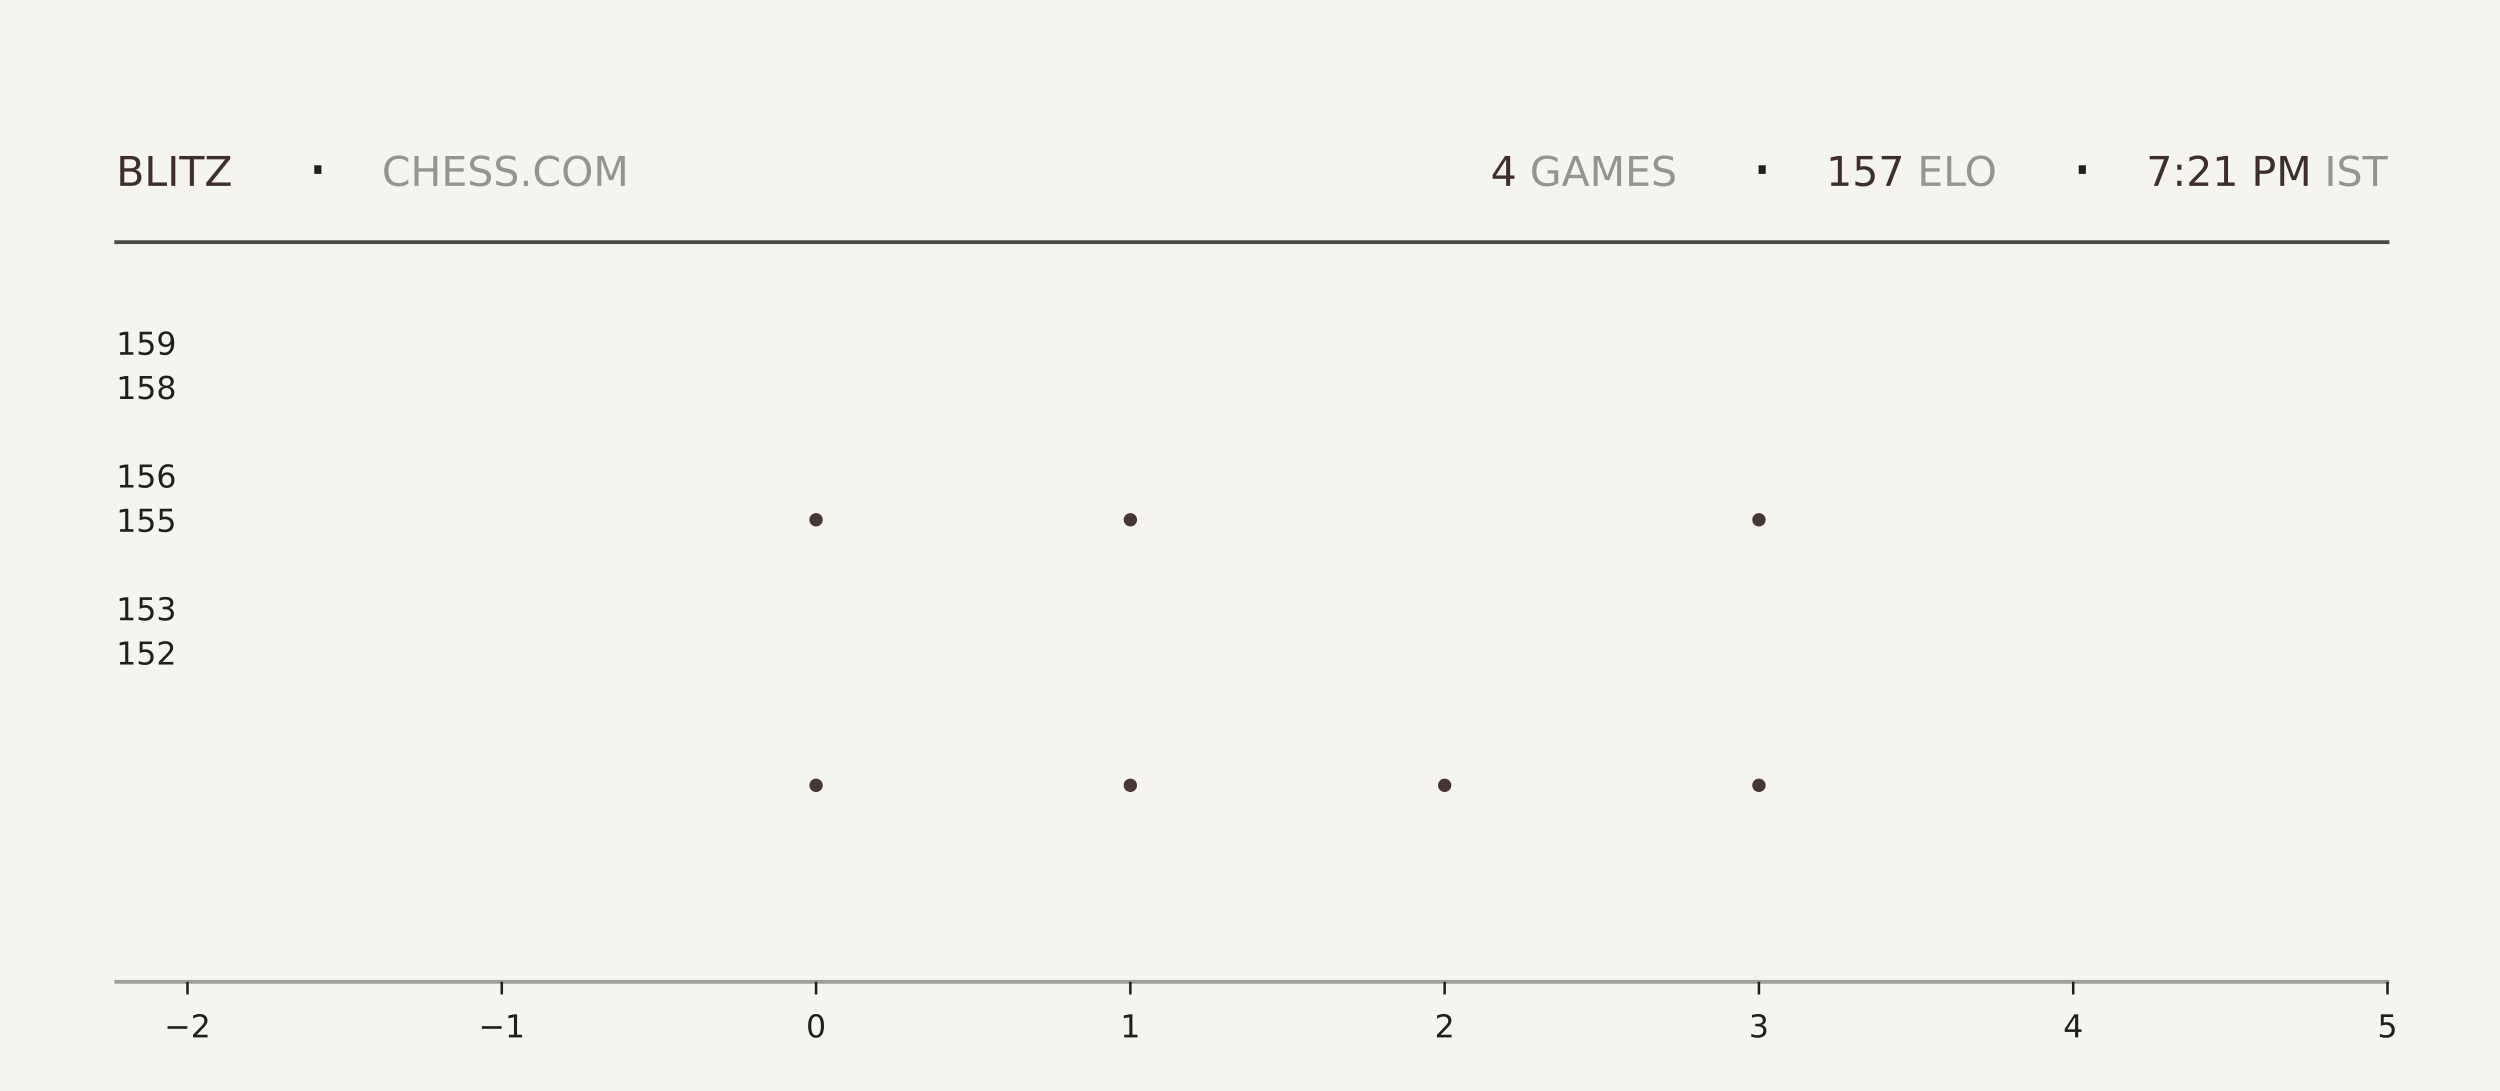
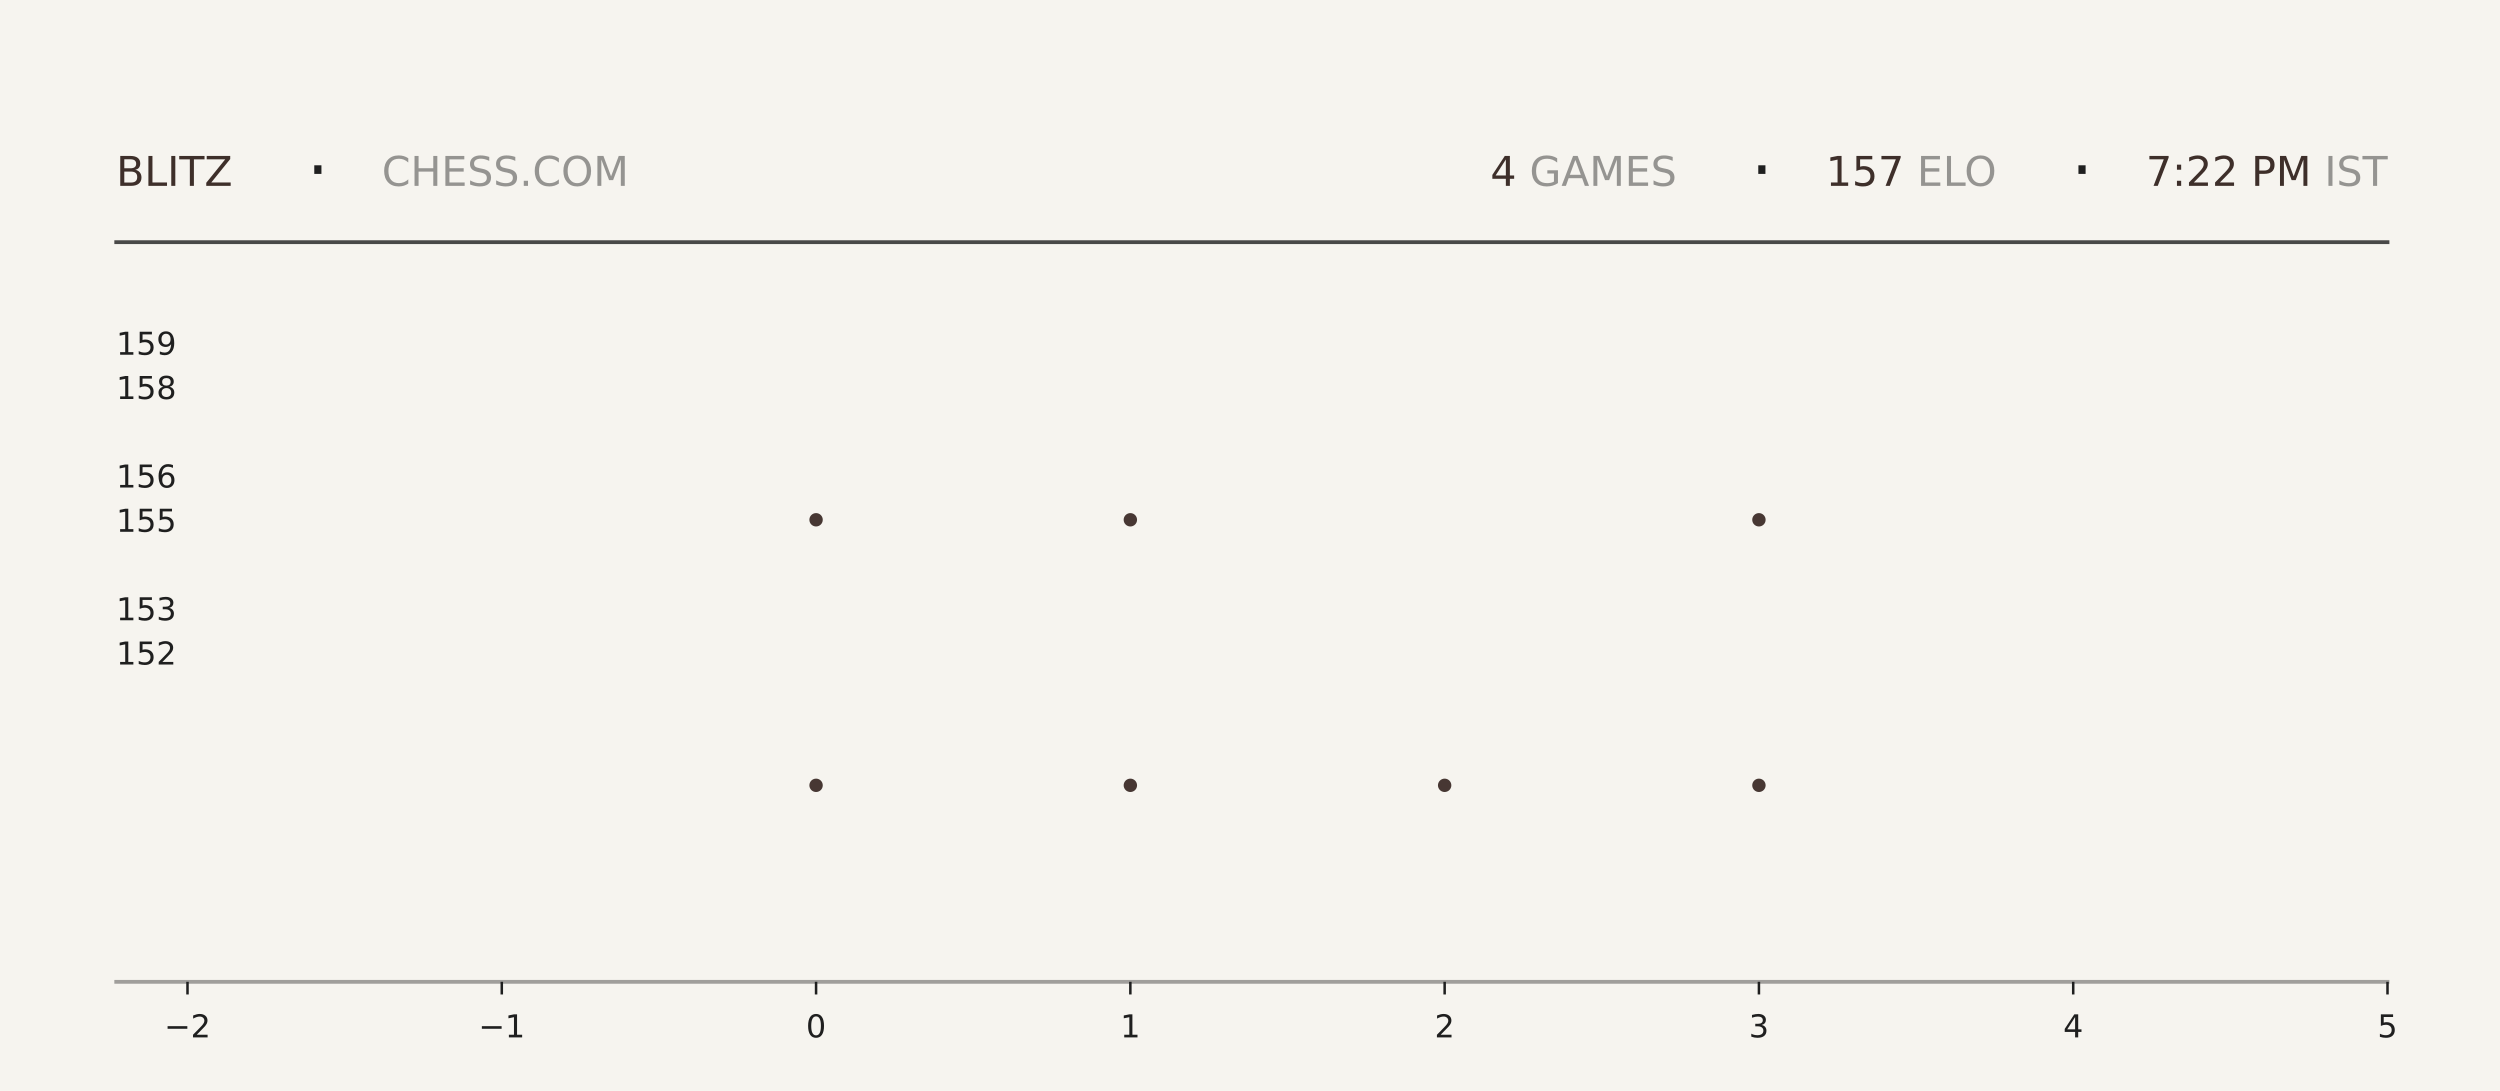
<svg xmlns="http://www.w3.org/2000/svg" xmlns:xlink="http://www.w3.org/1999/xlink" width="792pt" height="345.6pt" viewBox="0 0 792 345.6" version="1.1">
  <defs>
    <style type="text/css">*{stroke-linejoin: round; stroke-linecap: butt}</style>
  </defs>
  <g id="figure_1">
    <g id="patch_1">
      <path d="M 0 345.6  L 792 345.6  L 792 0  L 0 0  z " style="fill: #f6f4ef" />
    </g>
    <g id="axes_1">
      <g id="patch_2">
        <path d="M 59.4 311.04  L 756.36 311.04  L 756.36 103.68  L 59.4 103.68  z " style="fill: #f6f4ef" />
      </g>
      <g id="PathCollection_1">
        <defs>
-           <path id="maf16ed2bc7" d="M 0 2.121  C 0.563 2.121 1.102 1.898 1.5 1.5  C 1.898 1.102 2.121 0.563 2.121 0  C 2.121 -0.563 1.898 -1.102 1.5 -1.5  C 1.102 -1.898 0.563 -2.121 0 -2.121  C -0.563 -2.121 -1.102 -1.898 -1.5 -1.5  C -1.898 -1.102 -2.121 -0.563 -2.121 0  C -2.121 0.563 -1.898 1.102 -1.5 1.5  C -1.102 1.898 -0.563 2.121 0 2.121  z " />
-         </defs>
-         <g clip-path="url(#pd54e4e2ac7)">
-           <use xlink:href="#maf16ed2bc7" x="258.531" y="248.79" style="fill: #3e2f2a; fill-opacity: 0.95" />
-           <use xlink:href="#maf16ed2bc7" x="258.531" y="164.668" style="fill: #3e2f2a; fill-opacity: 0.95" />
+           <path id="m9c070ebcd8" d="M 0 2.121  C 0.563 2.121 1.102 1.898 1.5 1.5  C 1.898 1.102 2.121 0.563 2.121 0  C 2.121 -0.563 1.898 -1.102 1.5 -1.5  C 1.102 -1.898 0.563 -2.121 0 -2.121  C -0.563 -2.121 -1.102 -1.898 -1.5 -1.5  C -1.898 -1.102 -2.121 -0.563 -2.121 0  C -2.121 0.563 -1.898 1.102 -1.5 1.5  C -1.102 1.898 -0.563 2.121 0 2.121  z " />
+         </defs>
+         <g clip-path="url(#p275440dc24)">
+           <use xlink:href="#m9c070ebcd8" x="258.531" y="248.79" style="fill: #3e2f2a; fill-opacity: 0.95" />
+           <use xlink:href="#m9c070ebcd8" x="258.531" y="164.668" style="fill: #3e2f2a; fill-opacity: 0.95" />
        </g>
      </g>
      <g id="PathCollection_2">
-         <g clip-path="url(#pd54e4e2ac7)">
-           <use xlink:href="#maf16ed2bc7" x="358.097" y="248.79" style="fill: #3e2f2a; fill-opacity: 0.95" />
-           <use xlink:href="#maf16ed2bc7" x="358.097" y="164.668" style="fill: #3e2f2a; fill-opacity: 0.95" />
-           <use xlink:href="#maf16ed2bc7" x="358.097" y="80.547" style="fill: #3e2f2a; fill-opacity: 0.95" />
+         <g clip-path="url(#p275440dc24)">
+           <use xlink:href="#m9c070ebcd8" x="358.097" y="248.79" style="fill: #3e2f2a; fill-opacity: 0.95" />
+           <use xlink:href="#m9c070ebcd8" x="358.097" y="164.668" style="fill: #3e2f2a; fill-opacity: 0.95" />
+           <use xlink:href="#m9c070ebcd8" x="358.097" y="80.547" style="fill: #3e2f2a; fill-opacity: 0.95" />
        </g>
      </g>
      <g id="PathCollection_3">
-         <g clip-path="url(#pd54e4e2ac7)">
-           <use xlink:href="#maf16ed2bc7" x="457.663" y="248.79" style="fill: #3e2f2a; fill-opacity: 0.95" />
+         <g clip-path="url(#p275440dc24)">
+           <use xlink:href="#m9c070ebcd8" x="457.663" y="248.79" style="fill: #3e2f2a; fill-opacity: 0.95" />
        </g>
      </g>
      <g id="PathCollection_4">
-         <g clip-path="url(#pd54e4e2ac7)">
-           <use xlink:href="#maf16ed2bc7" x="557.229" y="248.79" style="fill: #3e2f2a; fill-opacity: 0.95" />
-           <use xlink:href="#maf16ed2bc7" x="557.229" y="164.668" style="fill: #3e2f2a; fill-opacity: 0.95" />
-           <use xlink:href="#maf16ed2bc7" x="557.229" y="80.547" style="fill: #3e2f2a; fill-opacity: 0.95" />
+         <g clip-path="url(#p275440dc24)">
+           <use xlink:href="#m9c070ebcd8" x="557.229" y="248.79" style="fill: #3e2f2a; fill-opacity: 0.95" />
+           <use xlink:href="#m9c070ebcd8" x="557.229" y="164.668" style="fill: #3e2f2a; fill-opacity: 0.95" />
+           <use xlink:href="#m9c070ebcd8" x="557.229" y="80.547" style="fill: #3e2f2a; fill-opacity: 0.95" />
        </g>
      </g>
      <g id="matplotlib.axis_1">
        <g id="xtick_1">
          <g id="line2d_1">
            <defs>
-               <path id="m27aca22e05" d="M 0 0  L 0 4  " style="stroke: #1f1f1f; stroke-width: 0.8" />
+               <path id="m95de2055d9" d="M 0 0  L 0 4  " style="stroke: #1f1f1f; stroke-width: 0.8" />
            </defs>
            <g>
-               <use xlink:href="#m27aca22e05" x="59.4" y="311.04" style="fill: #1f1f1f; stroke: #1f1f1f; stroke-width: 0.8" />
+               <use xlink:href="#m95de2055d9" x="59.4" y="311.04" style="fill: #1f1f1f; stroke: #1f1f1f; stroke-width: 0.8" />
            </g>
          </g>
          <g id="text_1">
            <g style="fill: #1f1f1f" transform="translate(52.02891 328.6384) scale(0.1 -0.1)">
              <defs>
                <path id="DejaVuSans-2212" d="M 678 2272  L 4684 2272  L 4684 1741  L 678 1741  L 678 2272  z " transform="scale(0.015625)" />
                <path id="DejaVuSans-32" d="M 1228 531  L 3431 531  L 3431 0  L 469 0  L 469 531  Q 828 903 1448 1529  Q 2069 2156 2228 2338  Q 2531 2678 2651 2914  Q 2772 3150 2772 3378  Q 2772 3750 2511 3984  Q 2250 4219 1831 4219  Q 1534 4219 1204 4116  Q 875 4013 500 3803  L 500 4441  Q 881 4594 1212 4672  Q 1544 4750 1819 4750  Q 2544 4750 2975 4387  Q 3406 4025 3406 3419  Q 3406 3131 3298 2873  Q 3191 2616 2906 2266  Q 2828 2175 2409 1742  Q 1991 1309 1228 531  z " transform="scale(0.015625)" />
              </defs>
              <use xlink:href="#DejaVuSans-2212" />
              <use xlink:href="#DejaVuSans-32" transform="translate(83.78906 0)" />
            </g>
          </g>
        </g>
        <g id="xtick_2">
          <g id="line2d_2">
            <g>
-               <use xlink:href="#m27aca22e05" x="158.966" y="311.04" style="fill: #1f1f1f; stroke: #1f1f1f; stroke-width: 0.8" />
+               <use xlink:href="#m95de2055d9" x="158.966" y="311.04" style="fill: #1f1f1f; stroke: #1f1f1f; stroke-width: 0.8" />
            </g>
          </g>
          <g id="text_2">
            <g style="fill: #1f1f1f" transform="translate(151.5946 328.6384) scale(0.1 -0.1)">
              <defs>
                <path id="DejaVuSans-31" d="M 794 531  L 1825 531  L 1825 4091  L 703 3866  L 703 4441  L 1819 4666  L 2450 4666  L 2450 531  L 3481 531  L 3481 0  L 794 0  L 794 531  z " transform="scale(0.015625)" />
              </defs>
              <use xlink:href="#DejaVuSans-2212" />
              <use xlink:href="#DejaVuSans-31" transform="translate(83.78906 0)" />
            </g>
          </g>
        </g>
        <g id="xtick_3">
          <g id="line2d_3">
            <g>
-               <use xlink:href="#m27aca22e05" x="258.531" y="311.04" style="fill: #1f1f1f; stroke: #1f1f1f; stroke-width: 0.8" />
+               <use xlink:href="#m95de2055d9" x="258.531" y="311.04" style="fill: #1f1f1f; stroke: #1f1f1f; stroke-width: 0.8" />
            </g>
          </g>
          <g id="text_3">
            <g style="fill: #1f1f1f" transform="translate(255.3502 328.6384) scale(0.1 -0.1)">
              <defs>
                <path id="DejaVuSans-30" d="M 2034 4250  Q 1547 4250 1301 3770  Q 1056 3291 1056 2328  Q 1056 1369 1301 889  Q 1547 409 2034 409  Q 2525 409 2770 889  Q 3016 1369 3016 2328  Q 3016 3291 2770 3770  Q 2525 4250 2034 4250  z M 2034 4750  Q 2819 4750 3233 4129  Q 3647 3509 3647 2328  Q 3647 1150 3233 529  Q 2819 -91 2034 -91  Q 1250 -91 836 529  Q 422 1150 422 2328  Q 422 3509 836 4129  Q 1250 4750 2034 4750  z " transform="scale(0.015625)" />
              </defs>
              <use xlink:href="#DejaVuSans-30" />
            </g>
          </g>
        </g>
        <g id="xtick_4">
          <g id="line2d_4">
            <g>
-               <use xlink:href="#m27aca22e05" x="358.097" y="311.04" style="fill: #1f1f1f; stroke: #1f1f1f; stroke-width: 0.8" />
+               <use xlink:href="#m95de2055d9" x="358.097" y="311.04" style="fill: #1f1f1f; stroke: #1f1f1f; stroke-width: 0.8" />
            </g>
          </g>
          <g id="text_4">
            <g style="fill: #1f1f1f" transform="translate(354.9159 328.6384) scale(0.1 -0.1)">
              <use xlink:href="#DejaVuSans-31" />
            </g>
          </g>
        </g>
        <g id="xtick_5">
          <g id="line2d_5">
            <g>
-               <use xlink:href="#m27aca22e05" x="457.663" y="311.04" style="fill: #1f1f1f; stroke: #1f1f1f; stroke-width: 0.8" />
+               <use xlink:href="#m95de2055d9" x="457.663" y="311.04" style="fill: #1f1f1f; stroke: #1f1f1f; stroke-width: 0.8" />
            </g>
          </g>
          <g id="text_5">
            <g style="fill: #1f1f1f" transform="translate(454.4816 328.6384) scale(0.1 -0.1)">
              <use xlink:href="#DejaVuSans-32" />
            </g>
          </g>
        </g>
        <g id="xtick_6">
          <g id="line2d_6">
            <g>
-               <use xlink:href="#m27aca22e05" x="557.229" y="311.04" style="fill: #1f1f1f; stroke: #1f1f1f; stroke-width: 0.8" />
+               <use xlink:href="#m95de2055d9" x="557.229" y="311.04" style="fill: #1f1f1f; stroke: #1f1f1f; stroke-width: 0.8" />
            </g>
          </g>
          <g id="text_6">
            <g style="fill: #1f1f1f" transform="translate(554.0473 328.6384) scale(0.1 -0.1)">
              <defs>
                <path id="DejaVuSans-33" d="M 2597 2516  Q 3050 2419 3304 2112  Q 3559 1806 3559 1356  Q 3559 666 3084 287  Q 2609 -91 1734 -91  Q 1441 -91 1130 -33  Q 819 25 488 141  L 488 750  Q 750 597 1062 519  Q 1375 441 1716 441  Q 2309 441 2620 675  Q 2931 909 2931 1356  Q 2931 1769 2642 2001  Q 2353 2234 1838 2234  L 1294 2234  L 1294 2753  L 1863 2753  Q 2328 2753 2575 2939  Q 2822 3125 2822 3475  Q 2822 3834 2567 4026  Q 2313 4219 1838 4219  Q 1578 4219 1281 4162  Q 984 4106 628 3988  L 628 4550  Q 988 4650 1302 4700  Q 1616 4750 1894 4750  Q 2613 4750 3031 4423  Q 3450 4097 3450 3541  Q 3450 3153 3228 2886  Q 3006 2619 2597 2516  z " transform="scale(0.015625)" />
              </defs>
              <use xlink:href="#DejaVuSans-33" />
            </g>
          </g>
        </g>
        <g id="xtick_7">
          <g id="line2d_7">
            <g>
-               <use xlink:href="#m27aca22e05" x="656.794" y="311.04" style="fill: #1f1f1f; stroke: #1f1f1f; stroke-width: 0.8" />
+               <use xlink:href="#m95de2055d9" x="656.794" y="311.04" style="fill: #1f1f1f; stroke: #1f1f1f; stroke-width: 0.8" />
            </g>
          </g>
          <g id="text_7">
            <g style="fill: #1f1f1f" transform="translate(653.613 328.6384) scale(0.1 -0.1)">
              <defs>
                <path id="DejaVuSans-34" d="M 2419 4116  L 825 1625  L 2419 1625  L 2419 4116  z M 2253 4666  L 3047 4666  L 3047 1625  L 3713 1625  L 3713 1100  L 3047 1100  L 3047 0  L 2419 0  L 2419 1100  L 313 1100  L 313 1709  L 2253 4666  z " transform="scale(0.015625)" />
              </defs>
              <use xlink:href="#DejaVuSans-34" />
            </g>
          </g>
        </g>
        <g id="xtick_8">
          <g id="line2d_8">
            <g>
-               <use xlink:href="#m27aca22e05" x="756.36" y="311.04" style="fill: #1f1f1f; stroke: #1f1f1f; stroke-width: 0.8" />
+               <use xlink:href="#m95de2055d9" x="756.36" y="311.04" style="fill: #1f1f1f; stroke: #1f1f1f; stroke-width: 0.8" />
            </g>
          </g>
          <g id="text_8">
            <g style="fill: #1f1f1f" transform="translate(753.1788 328.6384) scale(0.1 -0.1)">
              <defs>
                <path id="DejaVuSans-35" d="M 691 4666  L 3169 4666  L 3169 4134  L 1269 4134  L 1269 2991  Q 1406 3038 1543 3061  Q 1681 3084 1819 3084  Q 2600 3084 3056 2656  Q 3513 2228 3513 1497  Q 3513 744 3044 326  Q 2575 -91 1722 -91  Q 1428 -91 1123 -41  Q 819 9 494 109  L 494 744  Q 775 591 1075 516  Q 1375 441 1709 441  Q 2250 441 2565 725  Q 2881 1009 2881 1497  Q 2881 1984 2565 2268  Q 2250 2553 1709 2553  Q 1456 2553 1204 2497  Q 953 2441 691 2322  L 691 4666  z " transform="scale(0.015625)" />
              </defs>
              <use xlink:href="#DejaVuSans-35" />
            </g>
          </g>
        </g>
      </g>
      <g id="matplotlib.axis_2">
        <g id="ytick_1">
          <g id="line2d_9" />
          <g id="text_9">
            <g style="fill: #1f1f1f" transform="translate(36.8125 210.5283) scale(0.1 -0.1)">
              <use xlink:href="#DejaVuSans-31" />
              <use xlink:href="#DejaVuSans-35" transform="translate(63.62305 0)" />
              <use xlink:href="#DejaVuSans-32" transform="translate(127.2461 0)" />
            </g>
          </g>
        </g>
        <g id="ytick_2">
          <g id="line2d_10" />
          <g id="text_10">
            <g style="fill: #1f1f1f" transform="translate(36.8125 196.508) scale(0.1 -0.1)">
              <use xlink:href="#DejaVuSans-31" />
              <use xlink:href="#DejaVuSans-35" transform="translate(63.62305 0)" />
              <use xlink:href="#DejaVuSans-33" transform="translate(127.2461 0)" />
            </g>
          </g>
        </g>
        <g id="ytick_3">
          <g id="line2d_11" />
          <g id="text_11">
            <g style="fill: #1f1f1f" transform="translate(36.8125 168.4675) scale(0.1 -0.1)">
              <use xlink:href="#DejaVuSans-31" />
              <use xlink:href="#DejaVuSans-35" transform="translate(63.62305 0)" />
              <use xlink:href="#DejaVuSans-35" transform="translate(127.2461 0)" />
            </g>
          </g>
        </g>
        <g id="ytick_4">
          <g id="line2d_12" />
          <g id="text_12">
            <g style="fill: #1f1f1f" transform="translate(36.8125 154.4472) scale(0.1 -0.1)">
              <defs>
                <path id="DejaVuSans-36" d="M 2113 2584  Q 1688 2584 1439 2293  Q 1191 2003 1191 1497  Q 1191 994 1439 701  Q 1688 409 2113 409  Q 2538 409 2786 701  Q 3034 994 3034 1497  Q 3034 2003 2786 2293  Q 2538 2584 2113 2584  z M 3366 4563  L 3366 3988  Q 3128 4100 2886 4159  Q 2644 4219 2406 4219  Q 1781 4219 1451 3797  Q 1122 3375 1075 2522  Q 1259 2794 1537 2939  Q 1816 3084 2150 3084  Q 2853 3084 3261 2657  Q 3669 2231 3669 1497  Q 3669 778 3244 343  Q 2819 -91 2113 -91  Q 1303 -91 875 529  Q 447 1150 447 2328  Q 447 3434 972 4092  Q 1497 4750 2381 4750  Q 2619 4750 2861 4703  Q 3103 4656 3366 4563  z " transform="scale(0.015625)" />
              </defs>
              <use xlink:href="#DejaVuSans-31" />
              <use xlink:href="#DejaVuSans-35" transform="translate(63.62305 0)" />
              <use xlink:href="#DejaVuSans-36" transform="translate(127.2461 0)" />
            </g>
          </g>
        </g>
        <g id="ytick_5">
          <g id="line2d_13" />
          <g id="text_13">
            <g style="fill: #1f1f1f" transform="translate(36.8125 126.4066) scale(0.1 -0.1)">
              <defs>
                <path id="DejaVuSans-38" d="M 2034 2216  Q 1584 2216 1326 1975  Q 1069 1734 1069 1313  Q 1069 891 1326 650  Q 1584 409 2034 409  Q 2484 409 2743 651  Q 3003 894 3003 1313  Q 3003 1734 2745 1975  Q 2488 2216 2034 2216  z M 1403 2484  Q 997 2584 770 2862  Q 544 3141 544 3541  Q 544 4100 942 4425  Q 1341 4750 2034 4750  Q 2731 4750 3128 4425  Q 3525 4100 3525 3541  Q 3525 3141 3298 2862  Q 3072 2584 2669 2484  Q 3125 2378 3379 2068  Q 3634 1759 3634 1313  Q 3634 634 3220 271  Q 2806 -91 2034 -91  Q 1263 -91 848 271  Q 434 634 434 1313  Q 434 1759 690 2068  Q 947 2378 1403 2484  z M 1172 3481  Q 1172 3119 1398 2916  Q 1625 2713 2034 2713  Q 2441 2713 2670 2916  Q 2900 3119 2900 3481  Q 2900 3844 2670 4047  Q 2441 4250 2034 4250  Q 1625 4250 1398 4047  Q 1172 3844 1172 3481  z " transform="scale(0.015625)" />
              </defs>
              <use xlink:href="#DejaVuSans-31" />
              <use xlink:href="#DejaVuSans-35" transform="translate(63.62305 0)" />
              <use xlink:href="#DejaVuSans-38" transform="translate(127.2461 0)" />
            </g>
          </g>
        </g>
        <g id="ytick_6">
          <g id="line2d_14" />
          <g id="text_14">
            <g style="fill: #1f1f1f" transform="translate(36.8125 112.3863) scale(0.1 -0.1)">
              <defs>
                <path id="DejaVuSans-39" d="M 703 97  L 703 672  Q 941 559 1184 500  Q 1428 441 1663 441  Q 2288 441 2617 861  Q 2947 1281 2994 2138  Q 2813 1869 2534 1725  Q 2256 1581 1919 1581  Q 1219 1581 811 2004  Q 403 2428 403 3163  Q 403 3881 828 4315  Q 1253 4750 1959 4750  Q 2769 4750 3195 4129  Q 3622 3509 3622 2328  Q 3622 1225 3098 567  Q 2575 -91 1691 -91  Q 1453 -91 1209 -44  Q 966 3 703 97  z M 1959 2075  Q 2384 2075 2632 2365  Q 2881 2656 2881 3163  Q 2881 3666 2632 3958  Q 2384 4250 1959 4250  Q 1534 4250 1286 3958  Q 1038 3666 1038 3163  Q 1038 2656 1286 2365  Q 1534 2075 1959 2075  z " transform="scale(0.015625)" />
              </defs>
              <use xlink:href="#DejaVuSans-31" />
              <use xlink:href="#DejaVuSans-35" transform="translate(63.62305 0)" />
              <use xlink:href="#DejaVuSans-39" transform="translate(127.2461 0)" />
            </g>
          </g>
        </g>
      </g>
    </g>
    <g id="line2d_15">
      <path d="M 36.82 76.723  L 756.36 76.723  " style="fill: none; stroke: #1f1f1f; stroke-opacity: 0.8; stroke-width: 1.2; stroke-linecap: square" />
    </g>
    <g id="line2d_16">
      <path d="M 36.82 311.04  L 756.36 311.04  " style="fill: none; stroke: #1f1f1f; stroke-opacity: 0.4; stroke-width: 1.2; stroke-linecap: square" />
    </g>
    <g id="text_15">
      <g style="fill: #3e2f2a" transform="translate(36.82 58.88319) scale(0.13 -0.13)">
        <defs>
          <path id="DejaVuSans-42" d="M 1259 2228  L 1259 519  L 2272 519  Q 2781 519 3026 730  Q 3272 941 3272 1375  Q 3272 1813 3026 2020  Q 2781 2228 2272 2228  L 1259 2228  z M 1259 4147  L 1259 2741  L 2194 2741  Q 2656 2741 2882 2914  Q 3109 3088 3109 3444  Q 3109 3797 2882 3972  Q 2656 4147 2194 4147  L 1259 4147  z M 628 4666  L 2241 4666  Q 2963 4666 3353 4366  Q 3744 4066 3744 3513  Q 3744 3084 3544 2831  Q 3344 2578 2956 2516  Q 3422 2416 3680 2098  Q 3938 1781 3938 1306  Q 3938 681 3513 340  Q 3088 0 2303 0  L 628 0  L 628 4666  z " transform="scale(0.015625)" />
          <path id="DejaVuSans-4c" d="M 628 4666  L 1259 4666  L 1259 531  L 3531 531  L 3531 0  L 628 0  L 628 4666  z " transform="scale(0.015625)" />
          <path id="DejaVuSans-49" d="M 628 4666  L 1259 4666  L 1259 0  L 628 0  L 628 4666  z " transform="scale(0.015625)" />
          <path id="DejaVuSans-54" d="M -19 4666  L 3928 4666  L 3928 4134  L 2272 4134  L 2272 0  L 1638 0  L 1638 4134  L -19 4134  L -19 4666  z " transform="scale(0.015625)" />
          <path id="DejaVuSans-5a" d="M 359 4666  L 4025 4666  L 4025 4184  L 1075 531  L 4097 531  L 4097 0  L 288 0  L 288 481  L 3238 4134  L 359 4134  L 359 4666  z " transform="scale(0.015625)" />
        </defs>
        <use xlink:href="#DejaVuSans-42" />
        <use xlink:href="#DejaVuSans-4c" transform="translate(68.60352 0)" />
        <use xlink:href="#DejaVuSans-49" transform="translate(124.3164 0)" />
        <use xlink:href="#DejaVuSans-54" transform="translate(153.8086 0)" />
        <use xlink:href="#DejaVuSans-5a" transform="translate(214.8926 0)" />
      </g>
    </g>
    <g id="text_16">
      <g style="fill: #1f1f1f" transform="translate(97.21 61.36662) scale(0.22 -0.22)">
        <defs>
          <path id="DejaVuSans-b7" d="M 684 2619  L 1344 2619  L 1344 1825  L 684 1825  L 684 2619  z " transform="scale(0.015625)" />
        </defs>
        <use xlink:href="#DejaVuSans-b7" />
      </g>
    </g>
    <g id="text_17">
      <g style="fill: #1f1f1f; opacity: 0.45" transform="translate(120.97 58.88319) scale(0.13 -0.13)">
        <defs>
          <path id="DejaVuSans-43" d="M 4122 4306  L 4122 3641  Q 3803 3938 3442 4084  Q 3081 4231 2675 4231  Q 1875 4231 1450 3742  Q 1025 3253 1025 2328  Q 1025 1406 1450 917  Q 1875 428 2675 428  Q 3081 428 3442 575  Q 3803 722 4122 1019  L 4122 359  Q 3791 134 3420 21  Q 3050 -91 2638 -91  Q 1578 -91 968 557  Q 359 1206 359 2328  Q 359 3453 968 4101  Q 1578 4750 2638 4750  Q 3056 4750 3426 4639  Q 3797 4528 4122 4306  z " transform="scale(0.015625)" />
          <path id="DejaVuSans-48" d="M 628 4666  L 1259 4666  L 1259 2753  L 3553 2753  L 3553 4666  L 4184 4666  L 4184 0  L 3553 0  L 3553 2222  L 1259 2222  L 1259 0  L 628 0  L 628 4666  z " transform="scale(0.015625)" />
          <path id="DejaVuSans-45" d="M 628 4666  L 3578 4666  L 3578 4134  L 1259 4134  L 1259 2753  L 3481 2753  L 3481 2222  L 1259 2222  L 1259 531  L 3634 531  L 3634 0  L 628 0  L 628 4666  z " transform="scale(0.015625)" />
          <path id="DejaVuSans-53" d="M 3425 4513  L 3425 3897  Q 3066 4069 2747 4153  Q 2428 4238 2131 4238  Q 1616 4238 1336 4038  Q 1056 3838 1056 3469  Q 1056 3159 1242 3001  Q 1428 2844 1947 2747  L 2328 2669  Q 3034 2534 3370 2195  Q 3706 1856 3706 1288  Q 3706 609 3251 259  Q 2797 -91 1919 -91  Q 1588 -91 1214 -16  Q 841 59 441 206  L 441 856  Q 825 641 1194 531  Q 1563 422 1919 422  Q 2459 422 2753 634  Q 3047 847 3047 1241  Q 3047 1584 2836 1778  Q 2625 1972 2144 2069  L 1759 2144  Q 1053 2284 737 2584  Q 422 2884 422 3419  Q 422 4038 858 4394  Q 1294 4750 2059 4750  Q 2388 4750 2728 4690  Q 3069 4631 3425 4513  z " transform="scale(0.015625)" />
          <path id="DejaVuSans-2e" d="M 684 794  L 1344 794  L 1344 0  L 684 0  L 684 794  z " transform="scale(0.015625)" />
          <path id="DejaVuSans-4f" d="M 2522 4238  Q 1834 4238 1429 3725  Q 1025 3213 1025 2328  Q 1025 1447 1429 934  Q 1834 422 2522 422  Q 3209 422 3611 934  Q 4013 1447 4013 2328  Q 4013 3213 3611 3725  Q 3209 4238 2522 4238  z M 2522 4750  Q 3503 4750 4090 4092  Q 4678 3434 4678 2328  Q 4678 1225 4090 567  Q 3503 -91 2522 -91  Q 1538 -91 948 565  Q 359 1222 359 2328  Q 359 3434 948 4092  Q 1538 4750 2522 4750  z " transform="scale(0.015625)" />
          <path id="DejaVuSans-4d" d="M 628 4666  L 1569 4666  L 2759 1491  L 3956 4666  L 4897 4666  L 4897 0  L 4281 0  L 4281 4097  L 3078 897  L 2444 897  L 1241 4097  L 1241 0  L 628 0  L 628 4666  z " transform="scale(0.015625)" />
        </defs>
        <use xlink:href="#DejaVuSans-43" />
        <use xlink:href="#DejaVuSans-48" transform="translate(69.82422 0)" />
        <use xlink:href="#DejaVuSans-45" transform="translate(145.0195 0)" />
        <use xlink:href="#DejaVuSans-53" transform="translate(208.2031 0)" />
        <use xlink:href="#DejaVuSans-53" transform="translate(271.6797 0)" />
        <use xlink:href="#DejaVuSans-2e" transform="translate(335.1562 0)" />
        <use xlink:href="#DejaVuSans-43" transform="translate(366.9434 0)" />
        <use xlink:href="#DejaVuSans-4f" transform="translate(436.7676 0)" />
        <use xlink:href="#DejaVuSans-4d" transform="translate(515.4785 0)" />
      </g>
    </g>
    <g id="text_18">
-       <g style="fill: #3e2f2a" transform="translate(472.23 58.88319) scale(0.13 -0.13)">
+       <g style="fill: #3e2f2a" transform="translate(472.14 58.88319) scale(0.13 -0.13)">
        <use xlink:href="#DejaVuSans-34" />
      </g>
    </g>
    <g id="text_19">
-       <g style="fill: #1f1f1f; opacity: 0.45" transform="translate(480.51 58.88319) scale(0.13 -0.13)">
+       <g style="fill: #1f1f1f; opacity: 0.45" transform="translate(480.42 58.88319) scale(0.13 -0.13)">
        <defs>
          <path id="DejaVuSans-20" transform="scale(0.015625)" />
          <path id="DejaVuSans-47" d="M 3809 666  L 3809 1919  L 2778 1919  L 2778 2438  L 4434 2438  L 4434 434  Q 4069 175 3628 42  Q 3188 -91 2688 -91  Q 1594 -91 976 548  Q 359 1188 359 2328  Q 359 3472 976 4111  Q 1594 4750 2688 4750  Q 3144 4750 3555 4637  Q 3966 4525 4313 4306  L 4313 3634  Q 3963 3931 3569 4081  Q 3175 4231 2741 4231  Q 1884 4231 1454 3753  Q 1025 3275 1025 2328  Q 1025 1384 1454 906  Q 1884 428 2741 428  Q 3075 428 3337 486  Q 3600 544 3809 666  z " transform="scale(0.015625)" />
          <path id="DejaVuSans-41" d="M 2188 4044  L 1331 1722  L 3047 1722  L 2188 4044  z M 1831 4666  L 2547 4666  L 4325 0  L 3669 0  L 3244 1197  L 1141 1197  L 716 0  L 50 0  L 1831 4666  z " transform="scale(0.015625)" />
        </defs>
        <use xlink:href="#DejaVuSans-20" />
        <use xlink:href="#DejaVuSans-47" transform="translate(31.78711 0)" />
        <use xlink:href="#DejaVuSans-41" transform="translate(109.2773 0)" />
        <use xlink:href="#DejaVuSans-4d" transform="translate(177.6855 0)" />
        <use xlink:href="#DejaVuSans-45" transform="translate(263.9648 0)" />
        <use xlink:href="#DejaVuSans-53" transform="translate(327.1484 0)" />
      </g>
    </g>
    <g id="text_20">
-       <g style="fill: #1f1f1f" transform="translate(554.76 61.36662) scale(0.22 -0.22)">
+       <g style="fill: #1f1f1f" transform="translate(554.67 61.36662) scale(0.22 -0.22)">
        <use xlink:href="#DejaVuSans-b7" />
      </g>
    </g>
    <g id="text_21">
-       <g style="fill: #3e2f2a" transform="translate(578.52 58.88319) scale(0.13 -0.13)">
+       <g style="fill: #3e2f2a" transform="translate(578.43 58.88319) scale(0.13 -0.13)">
        <defs>
          <path id="DejaVuSans-37" d="M 525 4666  L 3525 4666  L 3525 4397  L 1831 0  L 1172 0  L 2766 4134  L 525 4134  L 525 4666  z " transform="scale(0.015625)" />
        </defs>
        <use xlink:href="#DejaVuSans-31" />
        <use xlink:href="#DejaVuSans-35" transform="translate(63.62305 0)" />
        <use xlink:href="#DejaVuSans-37" transform="translate(127.2461 0)" />
      </g>
    </g>
    <g id="text_22">
-       <g style="fill: #1f1f1f; opacity: 0.45" transform="translate(603.27 58.88319) scale(0.13 -0.13)">
+       <g style="fill: #1f1f1f; opacity: 0.45" transform="translate(603.18 58.88319) scale(0.13 -0.13)">
        <use xlink:href="#DejaVuSans-20" />
        <use xlink:href="#DejaVuSans-45" transform="translate(31.78711 0)" />
        <use xlink:href="#DejaVuSans-4c" transform="translate(94.9707 0)" />
        <use xlink:href="#DejaVuSans-4f" transform="translate(147.0586 0)" />
      </g>
    </g>
    <g id="text_23">
-       <g style="fill: #1f1f1f" transform="translate(656.19 61.36662) scale(0.22 -0.22)">
+       <g style="fill: #1f1f1f" transform="translate(656.1 61.36662) scale(0.22 -0.22)">
        <use xlink:href="#DejaVuSans-b7" />
      </g>
    </g>
    <g id="text_24">
-       <g style="fill: #3e2f2a" transform="translate(679.95 58.88319) scale(0.13 -0.13)">
+       <g style="fill: #3e2f2a" transform="translate(679.86 58.88319) scale(0.13 -0.13)">
        <defs>
          <path id="DejaVuSans-3a" d="M 750 794  L 1409 794  L 1409 0  L 750 0  L 750 794  z M 750 3309  L 1409 3309  L 1409 2516  L 750 2516  L 750 3309  z " transform="scale(0.015625)" />
          <path id="DejaVuSans-50" d="M 1259 4147  L 1259 2394  L 2053 2394  Q 2494 2394 2734 2622  Q 2975 2850 2975 3272  Q 2975 3691 2734 3919  Q 2494 4147 2053 4147  L 1259 4147  z M 628 4666  L 2053 4666  Q 2838 4666 3239 4311  Q 3641 3956 3641 3272  Q 3641 2581 3239 2228  Q 2838 1875 2053 1875  L 1259 1875  L 1259 0  L 628 0  L 628 4666  z " transform="scale(0.015625)" />
        </defs>
        <use xlink:href="#DejaVuSans-37" />
        <use xlink:href="#DejaVuSans-3a" transform="translate(63.62305 0)" />
        <use xlink:href="#DejaVuSans-32" transform="translate(97.31445 0)" />
-         <use xlink:href="#DejaVuSans-31" transform="translate(160.9375 0)" />
+         <use xlink:href="#DejaVuSans-32" transform="translate(160.9375 0)" />
        <use xlink:href="#DejaVuSans-20" transform="translate(224.5605 0)" />
        <use xlink:href="#DejaVuSans-50" transform="translate(256.3477 0)" />
        <use xlink:href="#DejaVuSans-4d" transform="translate(316.6504 0)" />
      </g>
    </g>
    <g id="text_25">
      <g style="fill: #1f1f1f; opacity: 0.45" transform="translate(732.24 58.88319) scale(0.13 -0.13)">
        <use xlink:href="#DejaVuSans-20" />
        <use xlink:href="#DejaVuSans-49" transform="translate(31.78711 0)" />
        <use xlink:href="#DejaVuSans-53" transform="translate(61.2793 0)" />
        <use xlink:href="#DejaVuSans-54" transform="translate(124.7559 0)" />
      </g>
    </g>
  </g>
  <defs>
-     <clipPath id="pd54e4e2ac7">
+     <clipPath id="p275440dc24">
      <rect x="59.4" y="103.68" width="696.96" height="207.36" />
    </clipPath>
  </defs>
</svg>
